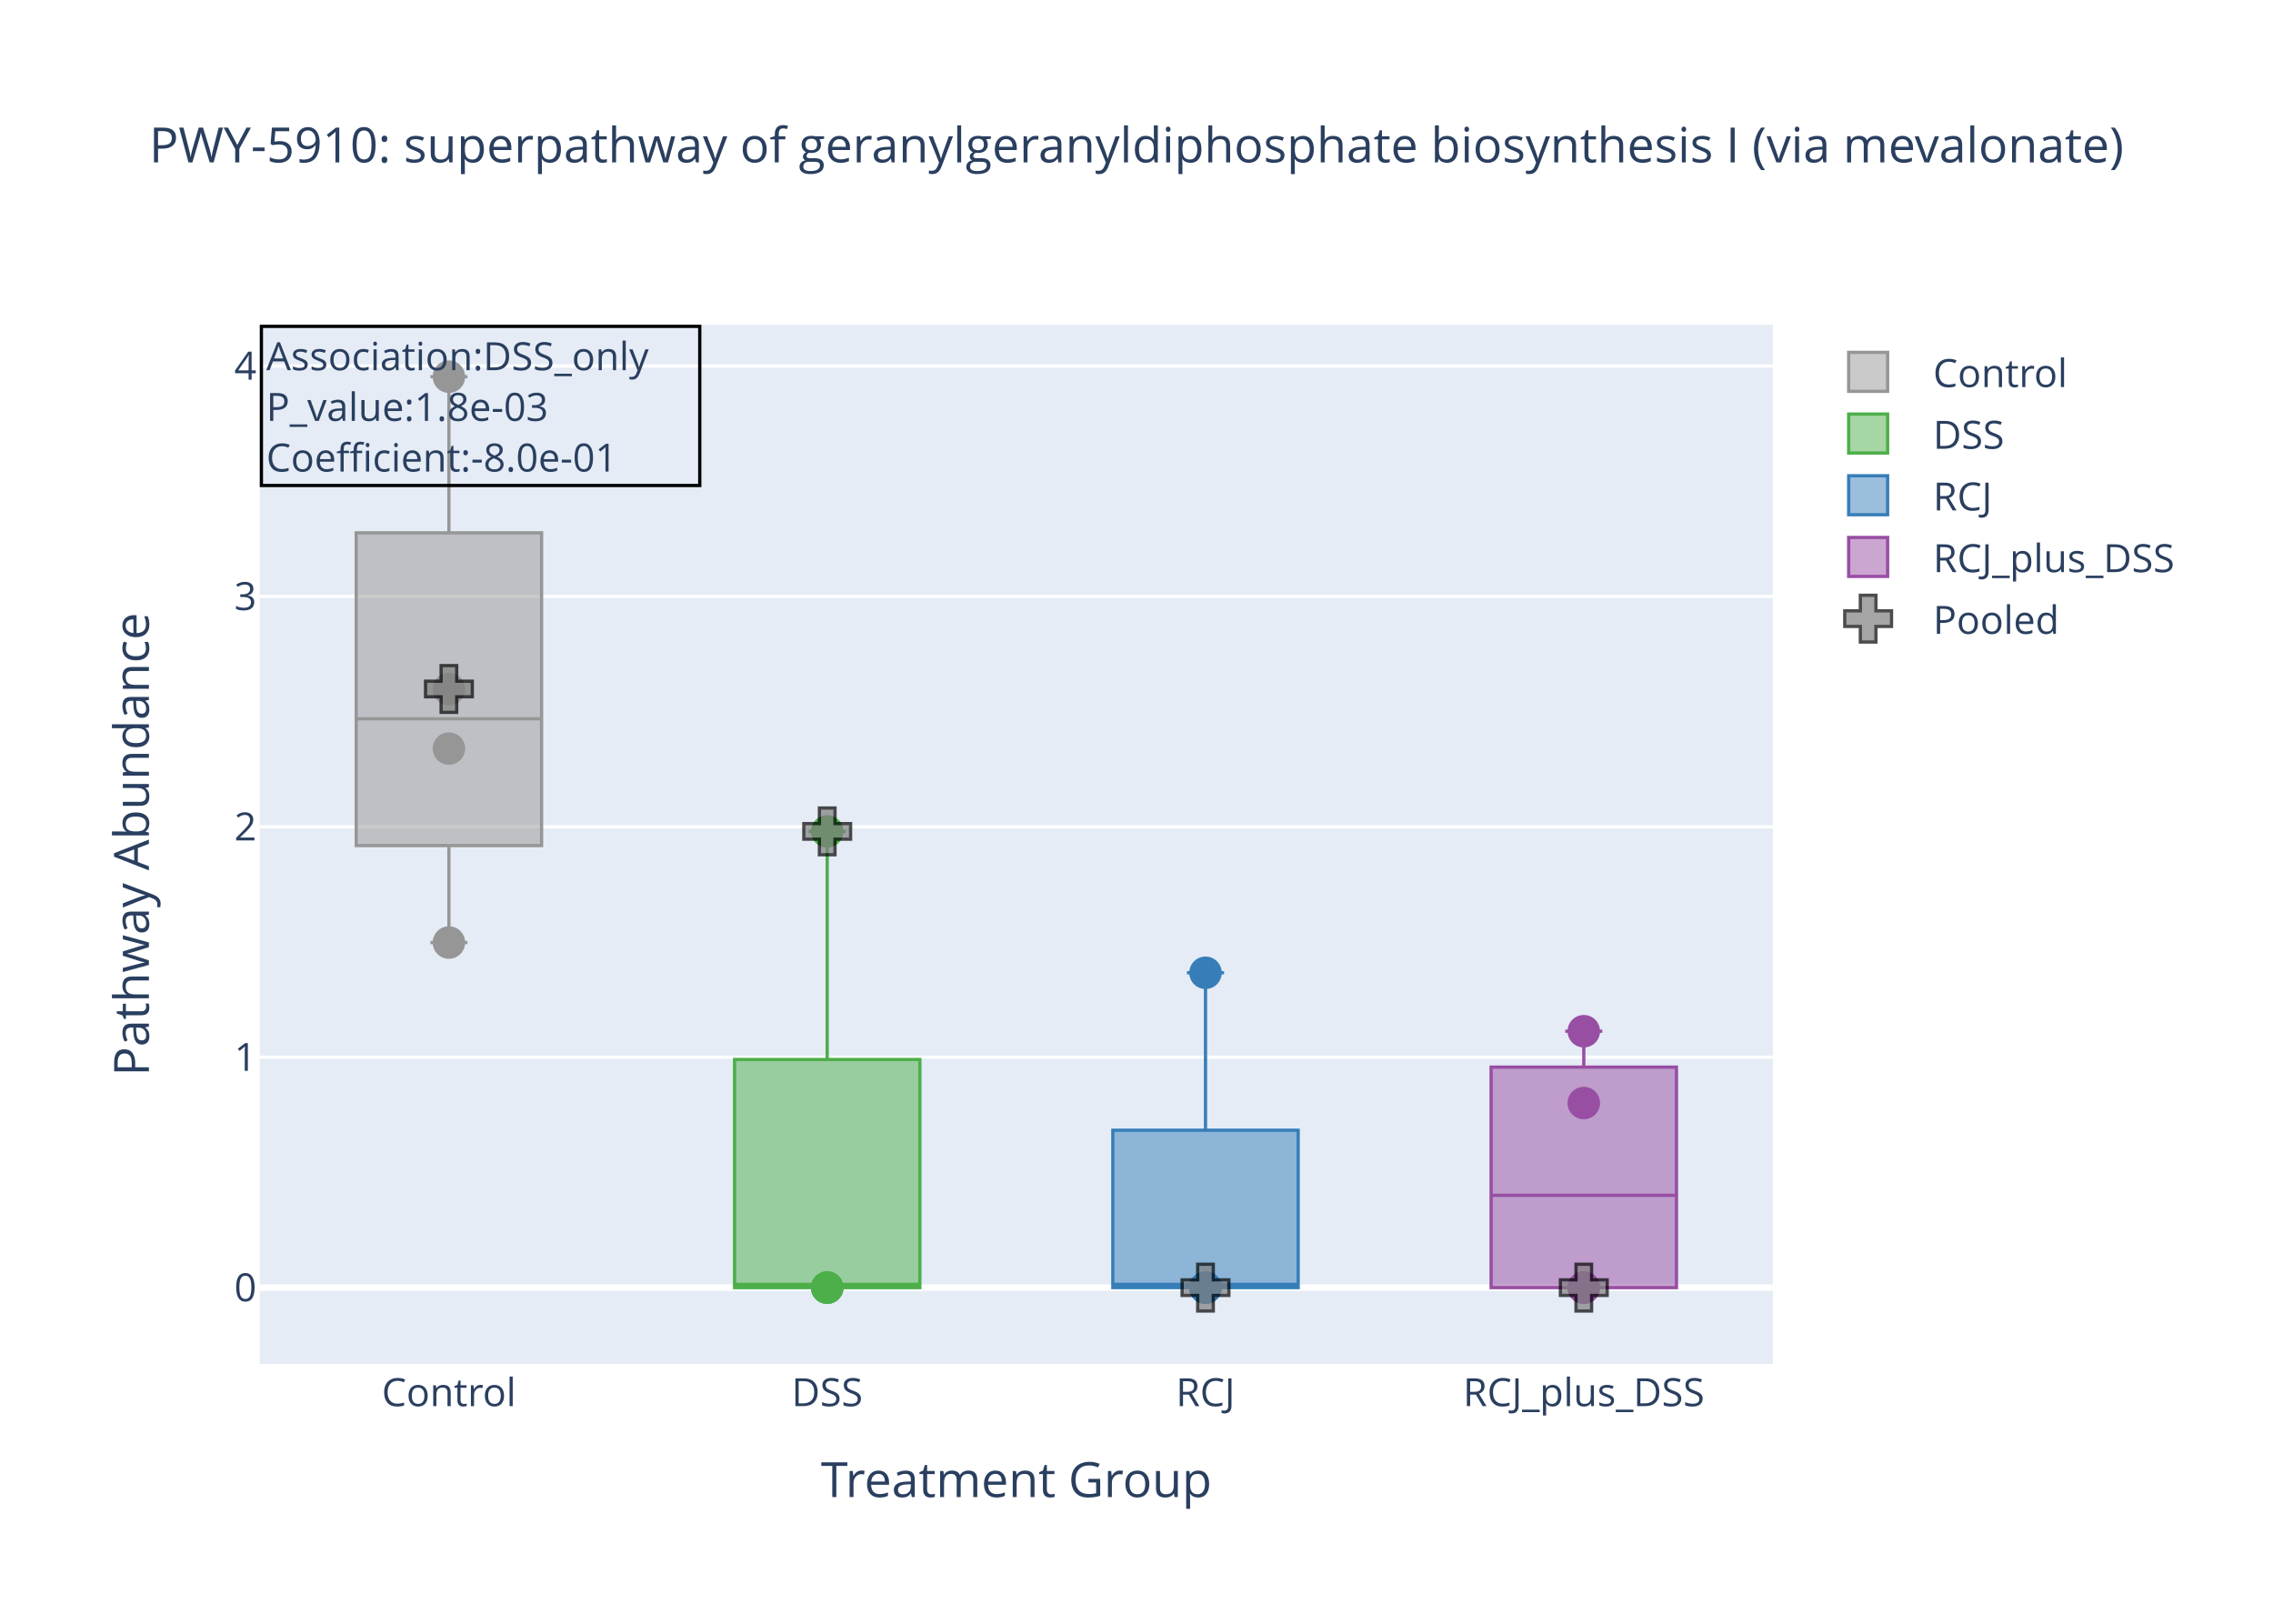
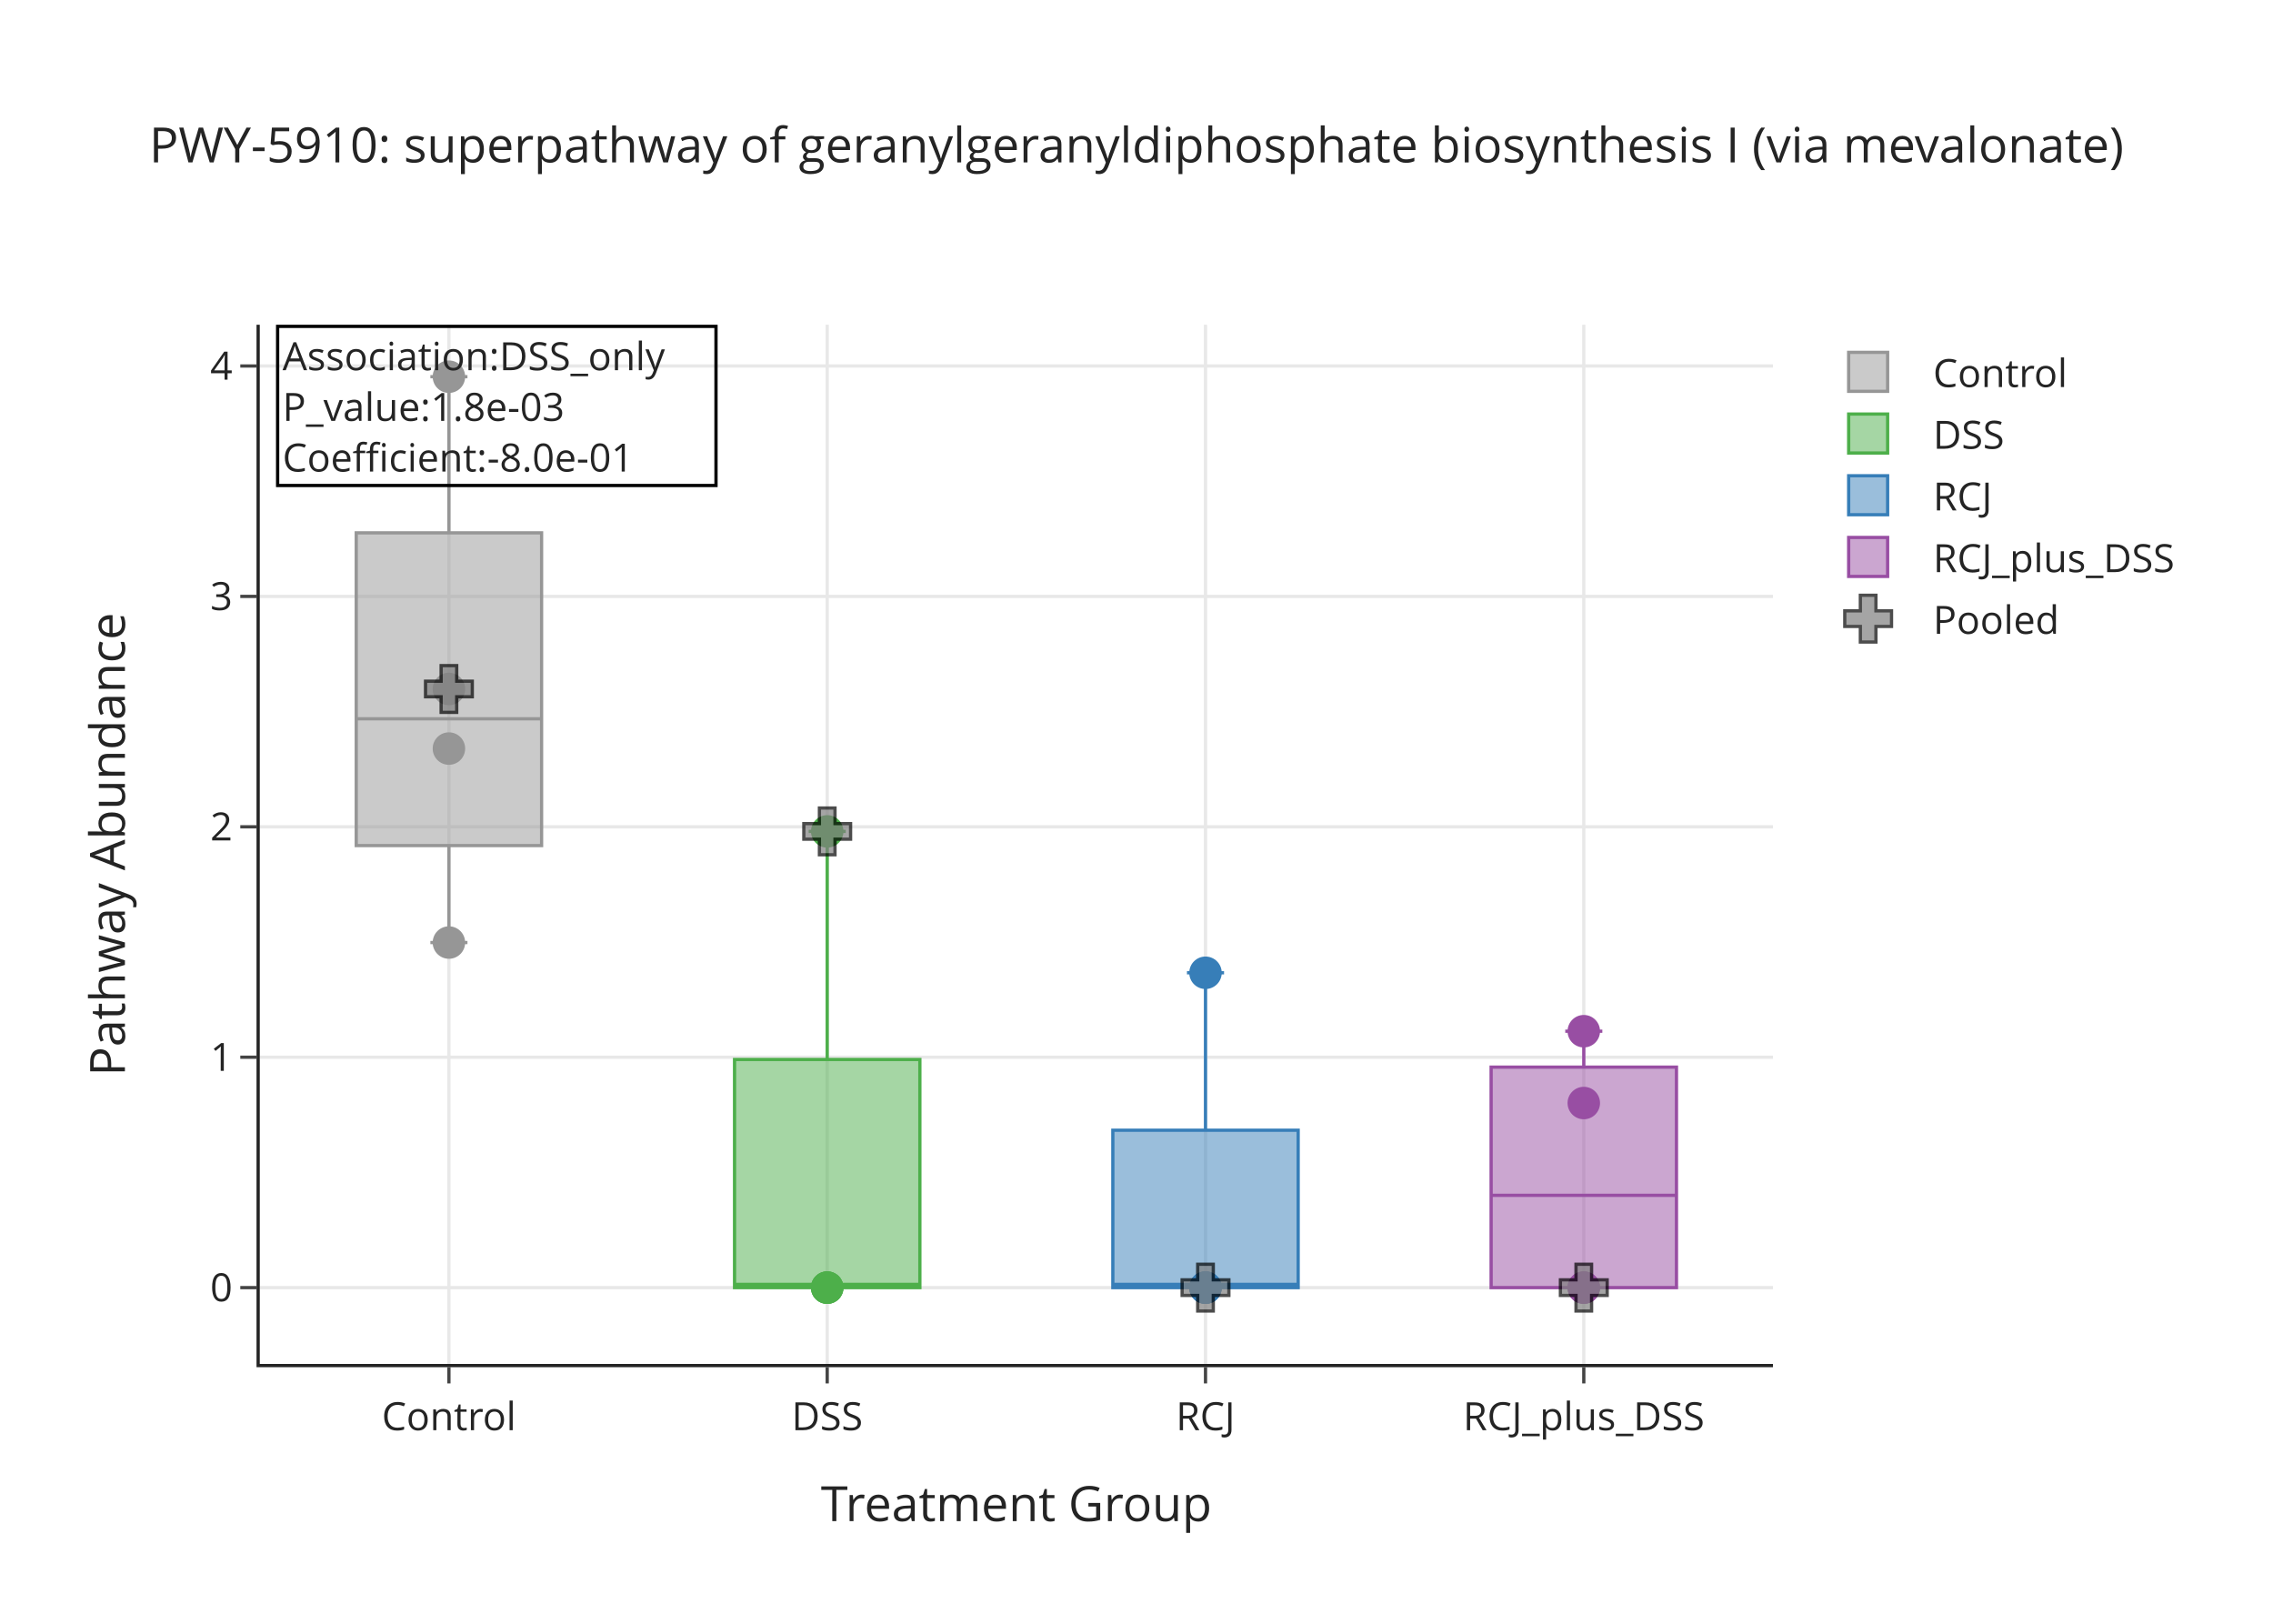
<svg xmlns="http://www.w3.org/2000/svg" class="main-svg" width="700" height="500" style="" viewBox="0 0 700 500">
  <rect x="0" y="0" width="700" height="500" style="fill: rgb(255, 255, 255); fill-opacity: 1;" />
-   <defs id="defs-3dba2e">
+   <defs id="defs-d14f03">
    <g class="clips">
-       <clipPath id="clip3dba2exyplot" class="plotclip">
+       <clipPath id="clipd14f03xyplot" class="plotclip">
        <rect width="466" height="320" />
      </clipPath>
-       <clipPath class="axesclip" id="clip3dba2ex">
+       <clipPath class="axesclip" id="clipd14f03x">
        <rect x="80" y="0" width="466" height="500" />
      </clipPath>
-       <clipPath class="axesclip" id="clip3dba2ey">
+       <clipPath class="axesclip" id="clipd14f03y">
        <rect x="0" y="100" width="700" height="320" />
      </clipPath>
-       <clipPath class="axesclip" id="clip3dba2exy">
+       <clipPath class="axesclip" id="clipd14f03xy">
        <rect x="80" y="100" width="466" height="320" />
      </clipPath>
    </g>
    <g class="gradients" />
    <g class="patterns" />
  </defs>
-   <g class="bglayer">
-     <rect class="bg" x="80" y="100" width="466" height="320" style="fill: rgb(229, 236, 246); fill-opacity: 1; stroke-width: 0;" />
-   </g>
+   <g class="bglayer" />
  <g class="layer-below">
    <g class="imagelayer" />
    <g class="shapelayer" />
  </g>
  <g class="cartesianlayer">
    <g class="subplot xy">
      <g class="layer-subplot">
        <g class="shapelayer" />
        <g class="imagelayer" />
      </g>
      <g class="minor-gridlayer">
        <g class="x" />
        <g class="y" />
      </g>
      <g class="gridlayer">
-         <g class="x" />
+         <g class="x">
+           <path class="xgrid crisp" transform="translate(138.25,0)" d="M0,100v320" style="stroke: rgb(232, 232, 232); stroke-opacity: 1; stroke-width: 1px;" />
+           <path class="xgrid crisp" transform="translate(254.75,0)" d="M0,100v320" style="stroke: rgb(232, 232, 232); stroke-opacity: 1; stroke-width: 1px;" />
+           <path class="xgrid crisp" transform="translate(371.25,0)" d="M0,100v320" style="stroke: rgb(232, 232, 232); stroke-opacity: 1; stroke-width: 1px;" />
+           <path class="xgrid crisp" transform="translate(487.75,0)" d="M0,100v320" style="stroke: rgb(232, 232, 232); stroke-opacity: 1; stroke-width: 1px;" />
+         </g>
        <g class="y">
-           <path class="ygrid crisp" transform="translate(0,325.55)" d="M80,0h466" style="stroke: rgb(255, 255, 255); stroke-opacity: 1; stroke-width: 1px;" />
-           <path class="ygrid crisp" transform="translate(0,254.6)" d="M80,0h466" style="stroke: rgb(255, 255, 255); stroke-opacity: 1; stroke-width: 1px;" />
-           <path class="ygrid crisp" transform="translate(0,183.65)" d="M80,0h466" style="stroke: rgb(255, 255, 255); stroke-opacity: 1; stroke-width: 1px;" />
-           <path class="ygrid crisp" transform="translate(0,112.7)" d="M80,0h466" style="stroke: rgb(255, 255, 255); stroke-opacity: 1; stroke-width: 1px;" />
-         </g>
-       </g>
-       <g class="zerolinelayer">
-         <path class="yzl zl crisp" transform="translate(0,396.5)" d="M80,0h466" style="stroke: rgb(255, 255, 255); stroke-opacity: 1; stroke-width: 2px;" />
-       </g>
+           <path class="ygrid crisp" transform="translate(0,396.5)" d="M80,0h466" style="stroke: rgb(232, 232, 232); stroke-opacity: 1; stroke-width: 1px;" />
+           <path class="ygrid crisp" transform="translate(0,325.55)" d="M80,0h466" style="stroke: rgb(232, 232, 232); stroke-opacity: 1; stroke-width: 1px;" />
+           <path class="ygrid crisp" transform="translate(0,254.6)" d="M80,0h466" style="stroke: rgb(232, 232, 232); stroke-opacity: 1; stroke-width: 1px;" />
+           <path class="ygrid crisp" transform="translate(0,183.65)" d="M80,0h466" style="stroke: rgb(232, 232, 232); stroke-opacity: 1; stroke-width: 1px;" />
+           <path class="ygrid crisp" transform="translate(0,112.7)" d="M80,0h466" style="stroke: rgb(232, 232, 232); stroke-opacity: 1; stroke-width: 1px;" />
+         </g>
+       </g>
+       <g class="zerolinelayer" />
      <path class="xlines-below" />
      <path class="ylines-below" />
      <g class="overlines-below" />
      <g class="xaxislayer-below" />
      <g class="yaxislayer-below" />
      <g class="overaxes-below" />
-       <g class="plot" transform="translate(80,100)" clip-path="url(#clip3dba2exyplot)">
+       <g class="plot" transform="translate(80,100)" clip-path="url(#clipd14f03xyplot)">
        <g class="boxlayer mlayer">
          <g class="trace boxes" style="opacity: 1;">
            <path class="box" d="M29.71,121.34H86.79M29.71,160.38H86.79V64.08H29.71ZM58.25,160.38V190.24M58.25,64.08V16M52.54,190.24H63.96M52.54,16H63.96" style="vector-effect: non-scaling-stroke; stroke-width: 1px; stroke: rgb(150, 150, 150); stroke-opacity: 1; fill: rgb(150, 150, 150); fill-opacity: 0.5;" />
            <g class="points">
              <path class="point" transform="translate(58.25,190.24)" d="M5,0A5,5 0 1,1 0,-5A5,5 0 0,1 5,0Z" style="opacity: 1; stroke-width: 0px; fill: rgb(150, 150, 150); fill-opacity: 1;" />
              <path class="point" transform="translate(58.25,130.51)" d="M5,0A5,5 0 1,1 0,-5A5,5 0 0,1 5,0Z" style="opacity: 1; stroke-width: 0px; fill: rgb(150, 150, 150); fill-opacity: 1;" />
              <path class="point" transform="translate(58.25,112.16)" d="M5,0A5,5 0 1,1 0,-5A5,5 0 0,1 5,0Z" style="opacity: 1; stroke-width: 0px; fill: rgb(150, 150, 150); fill-opacity: 1;" />
              <path class="point" transform="translate(58.25,16)" d="M5,0A5,5 0 1,1 0,-5A5,5 0 0,1 5,0Z" style="opacity: 1; stroke-width: 0px; fill: rgb(150, 150, 150); fill-opacity: 1;" />
            </g>
          </g>
          <g class="trace boxes" style="opacity: 1;">
            <path class="box" d="M146.21,295.5H203.29M146.21,296.5H203.29V226.25H146.21ZM174.75,296.5V296.5M174.75,226.25V156.01M169.04,296.5H180.46M169.04,156.01H180.46" style="vector-effect: non-scaling-stroke; stroke-width: 1px; stroke: rgb(77, 175, 74); stroke-opacity: 1; fill: rgb(77, 175, 74); fill-opacity: 0.5;" />
            <g class="points">
              <path class="point" transform="translate(174.75,296.5)" d="M5,0A5,5 0 1,1 0,-5A5,5 0 0,1 5,0Z" style="opacity: 1; stroke-width: 0px; fill: rgb(77, 175, 74); fill-opacity: 1;" />
              <path class="point" transform="translate(174.75,296.5)" d="M5,0A5,5 0 1,1 0,-5A5,5 0 0,1 5,0Z" style="opacity: 1; stroke-width: 0px; fill: rgb(77, 175, 74); fill-opacity: 1;" />
              <path class="point" transform="translate(174.75,296.5)" d="M5,0A5,5 0 1,1 0,-5A5,5 0 0,1 5,0Z" style="opacity: 1; stroke-width: 0px; fill: rgb(77, 175, 74); fill-opacity: 1;" />
              <path class="point" transform="translate(174.75,156.01)" d="M5,0A5,5 0 1,1 0,-5A5,5 0 0,1 5,0Z" style="opacity: 1; stroke-width: 0px; fill: rgb(77, 175, 74); fill-opacity: 1;" />
            </g>
          </g>
          <g class="trace boxes" style="opacity: 1;">
            <path class="box" d="M262.71,295.5H319.79M262.71,296.5H319.79V248.03H262.71ZM291.25,296.5V296.5M291.25,248.03V199.55M285.54,296.5H296.96M285.54,199.55H296.96" style="vector-effect: non-scaling-stroke; stroke-width: 1px; stroke: rgb(55, 126, 184); stroke-opacity: 1; fill: rgb(55, 126, 184); fill-opacity: 0.5;" />
            <g class="points">
              <path class="point" transform="translate(291.25,296.5)" d="M5,0A5,5 0 1,1 0,-5A5,5 0 0,1 5,0Z" style="opacity: 1; stroke-width: 0px; fill: rgb(55, 126, 184); fill-opacity: 1;" />
              <path class="point" transform="translate(291.25,296.5)" d="M5,0A5,5 0 1,1 0,-5A5,5 0 0,1 5,0Z" style="opacity: 1; stroke-width: 0px; fill: rgb(55, 126, 184); fill-opacity: 1;" />
              <path class="point" transform="translate(291.25,296.5)" d="M5,0A5,5 0 1,1 0,-5A5,5 0 0,1 5,0Z" style="opacity: 1; stroke-width: 0px; fill: rgb(55, 126, 184); fill-opacity: 1;" />
              <path class="point" transform="translate(291.25,199.55)" d="M5,0A5,5 0 1,1 0,-5A5,5 0 0,1 5,0Z" style="opacity: 1; stroke-width: 0px; fill: rgb(55, 126, 184); fill-opacity: 1;" />
            </g>
          </g>
          <g class="trace boxes" style="opacity: 1;">
            <path class="box" d="M379.21,268.08H436.29M379.21,296.5H436.29V228.6H379.21ZM407.75,296.5V296.5M407.75,228.6V217.54M402.04,296.5H413.46M402.04,217.54H413.46" style="vector-effect: non-scaling-stroke; stroke-width: 1px; stroke: rgb(152, 78, 163); stroke-opacity: 1; fill: rgb(152, 78, 163); fill-opacity: 0.5;" />
            <g class="points">
              <path class="point" transform="translate(407.75,296.5)" d="M5,0A5,5 0 1,1 0,-5A5,5 0 0,1 5,0Z" style="opacity: 1; stroke-width: 0px; fill: rgb(152, 78, 163); fill-opacity: 1;" />
              <path class="point" transform="translate(407.75,296.5)" d="M5,0A5,5 0 1,1 0,-5A5,5 0 0,1 5,0Z" style="opacity: 1; stroke-width: 0px; fill: rgb(152, 78, 163); fill-opacity: 1;" />
              <path class="point" transform="translate(407.75,239.66)" d="M5,0A5,5 0 1,1 0,-5A5,5 0 0,1 5,0Z" style="opacity: 1; stroke-width: 0px; fill: rgb(152, 78, 163); fill-opacity: 1;" />
              <path class="point" transform="translate(407.75,217.54)" d="M5,0A5,5 0 1,1 0,-5A5,5 0 0,1 5,0Z" style="opacity: 1; stroke-width: 0px; fill: rgb(152, 78, 163); fill-opacity: 1;" />
            </g>
          </g>
        </g>
        <g class="scatterlayer mlayer">
-           <g class="trace scatter trace03332f" style="stroke-miterlimit: 2; opacity: 1;">
+           <g class="trace scatter trace96a4b1" style="stroke-miterlimit: 2; opacity: 1;">
            <g class="fills" />
            <g class="errorbars" />
            <g class="lines" />
            <g class="points">
              <path class="point" transform="translate(58.25,112.16)" d="M7.2,2.4H2.4V7.2H-2.4V2.4H-7.2V-2.4H-2.4V-7.2H2.4V-2.4H7.2Z" style="opacity: 0.7; stroke-width: 1px; fill: rgb(127, 127, 127); fill-opacity: 1; stroke: rgb(0, 0, 0); stroke-opacity: 1;" />
              <path class="point" transform="translate(174.75,156.01)" d="M7.2,2.4H2.4V7.2H-2.4V2.4H-7.2V-2.4H-2.4V-7.2H2.4V-2.4H7.2Z" style="opacity: 0.7; stroke-width: 1px; fill: rgb(127, 127, 127); fill-opacity: 1; stroke: rgb(0, 0, 0); stroke-opacity: 1;" />
              <path class="point" transform="translate(291.25,296.5)" d="M7.2,2.4H2.4V7.2H-2.4V2.4H-7.2V-2.4H-2.4V-7.2H2.4V-2.4H7.2Z" style="opacity: 0.7; stroke-width: 1px; fill: rgb(127, 127, 127); fill-opacity: 1; stroke: rgb(0, 0, 0); stroke-opacity: 1;" />
              <path class="point" transform="translate(407.75,296.5)" d="M7.2,2.4H2.4V7.2H-2.4V2.4H-7.2V-2.4H-2.4V-7.2H2.4V-2.4H7.2Z" style="opacity: 0.7; stroke-width: 1px; fill: rgb(127, 127, 127); fill-opacity: 1; stroke: rgb(0, 0, 0); stroke-opacity: 1;" />
            </g>
            <g class="text" />
          </g>
        </g>
      </g>
      <g class="overplot" />
-       <path class="xlines-above crisp" d="M0,0" style="fill: none;" />
-       <path class="ylines-above crisp" d="M0,0" style="fill: none;" />
+       <path class="xlines-above crisp" d="M79,420.5H546" style="fill: none; stroke-width: 1px; stroke: rgb(36, 36, 36); stroke-opacity: 1;" />
+       <path class="ylines-above crisp" d="M79.5,100V420" style="fill: none; stroke-width: 1px; stroke: rgb(36, 36, 36); stroke-opacity: 1;" />
      <g class="overlines-above" />
      <g class="xaxislayer-above">
-         <g class="xtick">
-           <text text-anchor="middle" x="0" y="433" transform="translate(138.25,0)" style="font-family: 'Open Sans', verdana, arial, sans-serif; font-size: 12px; fill: rgb(42, 63, 95); fill-opacity: 1; white-space: pre; opacity: 1;">Control</text>
-         </g>
-         <g class="xtick">
-           <text text-anchor="middle" x="0" y="433" transform="translate(254.75,0)" style="font-family: 'Open Sans', verdana, arial, sans-serif; font-size: 12px; fill: rgb(42, 63, 95); fill-opacity: 1; white-space: pre; opacity: 1;">DSS</text>
-         </g>
-         <g class="xtick">
-           <text text-anchor="middle" x="0" y="433" transform="translate(371.25,0)" style="font-family: 'Open Sans', verdana, arial, sans-serif; font-size: 12px; fill: rgb(42, 63, 95); fill-opacity: 1; white-space: pre; opacity: 1;">RCJ</text>
-         </g>
-         <g class="xtick">
-           <text text-anchor="middle" x="0" y="433" transform="translate(487.75,0)" style="font-family: 'Open Sans', verdana, arial, sans-serif; font-size: 12px; fill: rgb(42, 63, 95); fill-opacity: 1; white-space: pre; opacity: 1;">RCJ_plus_DSS</text>
+         <path class="xtick ticks crisp" d="M0,421v5" transform="translate(138.25,0)" style="stroke: rgb(68, 68, 68); stroke-opacity: 1; stroke-width: 1px;" />
+         <path class="xtick ticks crisp" d="M0,421v5" transform="translate(254.75,0)" style="stroke: rgb(68, 68, 68); stroke-opacity: 1; stroke-width: 1px;" />
+         <path class="xtick ticks crisp" d="M0,421v5" transform="translate(371.25,0)" style="stroke: rgb(68, 68, 68); stroke-opacity: 1; stroke-width: 1px;" />
+         <path class="xtick ticks crisp" d="M0,421v5" transform="translate(487.75,0)" style="stroke: rgb(68, 68, 68); stroke-opacity: 1; stroke-width: 1px;" />
+         <g class="xtick">
+           <text text-anchor="middle" x="0" y="440.4" transform="translate(138.25,0)" style="font-family: 'Open Sans', verdana, arial, sans-serif; font-size: 12px; fill: rgb(36, 36, 36); fill-opacity: 1; white-space: pre; opacity: 1;">Control</text>
+         </g>
+         <g class="xtick">
+           <text text-anchor="middle" x="0" y="440.4" transform="translate(254.75,0)" style="font-family: 'Open Sans', verdana, arial, sans-serif; font-size: 12px; fill: rgb(36, 36, 36); fill-opacity: 1; white-space: pre; opacity: 1;">DSS</text>
+         </g>
+         <g class="xtick">
+           <text text-anchor="middle" x="0" y="440.4" transform="translate(371.25,0)" style="font-family: 'Open Sans', verdana, arial, sans-serif; font-size: 12px; fill: rgb(36, 36, 36); fill-opacity: 1; white-space: pre; opacity: 1;">RCJ</text>
+         </g>
+         <g class="xtick">
+           <text text-anchor="middle" x="0" y="440.4" transform="translate(487.75,0)" style="font-family: 'Open Sans', verdana, arial, sans-serif; font-size: 12px; fill: rgb(36, 36, 36); fill-opacity: 1; white-space: pre; opacity: 1;">RCJ_plus_DSS</text>
        </g>
      </g>
      <g class="yaxislayer-above">
-         <g class="ytick">
-           <text text-anchor="end" x="79" y="4.2" transform="translate(0,396.5)" style="font-family: 'Open Sans', verdana, arial, sans-serif; font-size: 12px; fill: rgb(42, 63, 95); fill-opacity: 1; white-space: pre; opacity: 1;">0</text>
-         </g>
-         <g class="ytick">
-           <text text-anchor="end" x="79" y="4.2" style="font-family: 'Open Sans', verdana, arial, sans-serif; font-size: 12px; fill: rgb(42, 63, 95); fill-opacity: 1; white-space: pre; opacity: 1;" transform="translate(0,325.55)">1</text>
-         </g>
-         <g class="ytick">
-           <text text-anchor="end" x="79" y="4.2" style="font-family: 'Open Sans', verdana, arial, sans-serif; font-size: 12px; fill: rgb(42, 63, 95); fill-opacity: 1; white-space: pre; opacity: 1;" transform="translate(0,254.6)">2</text>
-         </g>
-         <g class="ytick">
-           <text text-anchor="end" x="79" y="4.2" style="font-family: 'Open Sans', verdana, arial, sans-serif; font-size: 12px; fill: rgb(42, 63, 95); fill-opacity: 1; white-space: pre; opacity: 1;" transform="translate(0,183.65)">3</text>
-         </g>
-         <g class="ytick">
-           <text text-anchor="end" x="79" y="4.2" style="font-family: 'Open Sans', verdana, arial, sans-serif; font-size: 12px; fill: rgb(42, 63, 95); fill-opacity: 1; white-space: pre; opacity: 1;" transform="translate(0,112.7)">4</text>
+         <path class="ytick ticks crisp" d="M79,0h-5" transform="translate(0,396.5)" style="stroke: rgb(68, 68, 68); stroke-opacity: 1; stroke-width: 1px;" />
+         <path class="ytick ticks crisp" d="M79,0h-5" transform="translate(0,325.55)" style="stroke: rgb(68, 68, 68); stroke-opacity: 1; stroke-width: 1px;" />
+         <path class="ytick ticks crisp" d="M79,0h-5" transform="translate(0,254.6)" style="stroke: rgb(68, 68, 68); stroke-opacity: 1; stroke-width: 1px;" />
+         <path class="ytick ticks crisp" d="M79,0h-5" transform="translate(0,183.65)" style="stroke: rgb(68, 68, 68); stroke-opacity: 1; stroke-width: 1px;" />
+         <path class="ytick ticks crisp" d="M79,0h-5" transform="translate(0,112.7)" style="stroke: rgb(68, 68, 68); stroke-opacity: 1; stroke-width: 1px;" />
+         <g class="ytick">
+           <text text-anchor="end" x="71.6" y="4.2" transform="translate(0,396.5)" style="font-family: 'Open Sans', verdana, arial, sans-serif; font-size: 12px; fill: rgb(36, 36, 36); fill-opacity: 1; white-space: pre; opacity: 1;">0</text>
+         </g>
+         <g class="ytick">
+           <text text-anchor="end" x="71.6" y="4.2" style="font-family: 'Open Sans', verdana, arial, sans-serif; font-size: 12px; fill: rgb(36, 36, 36); fill-opacity: 1; white-space: pre; opacity: 1;" transform="translate(0,325.55)">1</text>
+         </g>
+         <g class="ytick">
+           <text text-anchor="end" x="71.6" y="4.2" style="font-family: 'Open Sans', verdana, arial, sans-serif; font-size: 12px; fill: rgb(36, 36, 36); fill-opacity: 1; white-space: pre; opacity: 1;" transform="translate(0,254.6)">2</text>
+         </g>
+         <g class="ytick">
+           <text text-anchor="end" x="71.6" y="4.2" style="font-family: 'Open Sans', verdana, arial, sans-serif; font-size: 12px; fill: rgb(36, 36, 36); fill-opacity: 1; white-space: pre; opacity: 1;" transform="translate(0,183.65)">3</text>
+         </g>
+         <g class="ytick">
+           <text text-anchor="end" x="71.6" y="4.2" style="font-family: 'Open Sans', verdana, arial, sans-serif; font-size: 12px; fill: rgb(36, 36, 36); fill-opacity: 1; white-space: pre; opacity: 1;" transform="translate(0,112.7)">4</text>
        </g>
      </g>
      <g class="overaxes-above" />
    </g>
  </g>
  <g class="polarlayer" />
  <g class="smithlayer" />
  <g class="ternarylayer" />
  <g class="geolayer" />
  <g class="funnelarealayer" />
  <g class="pielayer" />
  <g class="iciclelayer" />
  <g class="treemaplayer" />
  <g class="sunburstlayer" />
  <g class="glimages" />
-   <defs id="topdefs-3dba2e">
+   <defs id="topdefs-d14f03">
    <g class="clips" />
-     <clipPath id="legend3dba2e">
+     <clipPath id="legendd14f03">
      <rect width="133" height="105" x="0" y="0" />
    </clipPath>
  </defs>
  <g class="layer-above">
    <g class="imagelayer" />
    <g class="shapelayer" />
  </g>
  <g class="infolayer">
    <g class="legend" pointer-events="all" transform="translate(555.32,100)">
      <rect class="bg" shape-rendering="crispEdges" width="133" height="105" x="0" y="0" style="stroke: rgb(68, 68, 68); stroke-opacity: 1; fill: rgb(255, 255, 255); fill-opacity: 1; stroke-width: 0px;" />
-       <g class="scrollbox" transform="" clip-path="url(#legend3dba2e)">
+       <g class="scrollbox" transform="" clip-path="url(#legendd14f03)">
        <g class="groups">
          <g class="traces" transform="translate(0,14.5)" style="opacity: 1;">
-             <text class="legendtext" text-anchor="start" x="40" y="4.68" style="font-family: 'Open Sans', verdana, arial, sans-serif; font-size: 12px; fill: rgb(42, 63, 95); fill-opacity: 1; white-space: pre;">Control</text>
+             <text class="legendtext" text-anchor="start" x="40" y="4.68" style="font-family: 'Open Sans', verdana, arial, sans-serif; font-size: 12px; fill: rgb(36, 36, 36); fill-opacity: 1; white-space: pre;">Control</text>
            <g class="layers" style="opacity: 1;">
              <g class="legendfill" />
              <g class="legendlines" />
              <g class="legendsymbols">
                <g class="legendpoints">
                  <path class="legendbox" d="M6,6H-6V-6H6Z" transform="translate(20,0)" style="stroke-width: 1px; fill: rgb(150, 150, 150); fill-opacity: 0.5; stroke: rgb(150, 150, 150); stroke-opacity: 1;" />
                </g>
              </g>
            </g>
            <rect class="legendtoggle" x="0" y="-9.5" width="127.703" height="19" style="fill: rgb(0, 0, 0); fill-opacity: 0;" />
          </g>
          <g class="traces" transform="translate(0,33.5)" style="opacity: 1;">
-             <text class="legendtext" text-anchor="start" x="40" y="4.68" style="font-family: 'Open Sans', verdana, arial, sans-serif; font-size: 12px; fill: rgb(42, 63, 95); fill-opacity: 1; white-space: pre;">DSS</text>
+             <text class="legendtext" text-anchor="start" x="40" y="4.68" style="font-family: 'Open Sans', verdana, arial, sans-serif; font-size: 12px; fill: rgb(36, 36, 36); fill-opacity: 1; white-space: pre;">DSS</text>
            <g class="layers" style="opacity: 1;">
              <g class="legendfill" />
              <g class="legendlines" />
              <g class="legendsymbols">
                <g class="legendpoints">
                  <path class="legendbox" d="M6,6H-6V-6H6Z" transform="translate(20,0)" style="stroke-width: 1px; fill: rgb(77, 175, 74); fill-opacity: 0.5; stroke: rgb(77, 175, 74); stroke-opacity: 1;" />
                </g>
              </g>
            </g>
            <rect class="legendtoggle" x="0" y="-9.5" width="127.703" height="19" style="fill: rgb(0, 0, 0); fill-opacity: 0;" />
          </g>
          <g class="traces" transform="translate(0,52.5)" style="opacity: 1;">
-             <text class="legendtext" text-anchor="start" x="40" y="4.68" style="font-family: 'Open Sans', verdana, arial, sans-serif; font-size: 12px; fill: rgb(42, 63, 95); fill-opacity: 1; white-space: pre;">RCJ</text>
+             <text class="legendtext" text-anchor="start" x="40" y="4.68" style="font-family: 'Open Sans', verdana, arial, sans-serif; font-size: 12px; fill: rgb(36, 36, 36); fill-opacity: 1; white-space: pre;">RCJ</text>
            <g class="layers" style="opacity: 1;">
              <g class="legendfill" />
              <g class="legendlines" />
              <g class="legendsymbols">
                <g class="legendpoints">
                  <path class="legendbox" d="M6,6H-6V-6H6Z" transform="translate(20,0)" style="stroke-width: 1px; fill: rgb(55, 126, 184); fill-opacity: 0.5; stroke: rgb(55, 126, 184); stroke-opacity: 1;" />
                </g>
              </g>
            </g>
            <rect class="legendtoggle" x="0" y="-9.5" width="127.703" height="19" style="fill: rgb(0, 0, 0); fill-opacity: 0;" />
          </g>
          <g class="traces" transform="translate(0,71.5)" style="opacity: 1;">
-             <text class="legendtext" text-anchor="start" x="40" y="4.68" style="font-family: 'Open Sans', verdana, arial, sans-serif; font-size: 12px; fill: rgb(42, 63, 95); fill-opacity: 1; white-space: pre;">RCJ_plus_DSS</text>
+             <text class="legendtext" text-anchor="start" x="40" y="4.68" style="font-family: 'Open Sans', verdana, arial, sans-serif; font-size: 12px; fill: rgb(36, 36, 36); fill-opacity: 1; white-space: pre;">RCJ_plus_DSS</text>
            <g class="layers" style="opacity: 1;">
              <g class="legendfill" />
              <g class="legendlines" />
              <g class="legendsymbols">
                <g class="legendpoints">
                  <path class="legendbox" d="M6,6H-6V-6H6Z" transform="translate(20,0)" style="stroke-width: 1px; fill: rgb(152, 78, 163); fill-opacity: 0.5; stroke: rgb(152, 78, 163); stroke-opacity: 1;" />
                </g>
              </g>
            </g>
            <rect class="legendtoggle" x="0" y="-9.5" width="127.703" height="19" style="fill: rgb(0, 0, 0); fill-opacity: 0;" />
          </g>
          <g class="traces" transform="translate(0,90.5)" style="opacity: 1;">
-             <text class="legendtext" text-anchor="start" x="40" y="4.68" style="font-family: 'Open Sans', verdana, arial, sans-serif; font-size: 12px; fill: rgb(42, 63, 95); fill-opacity: 1; white-space: pre;">Pooled</text>
+             <text class="legendtext" text-anchor="start" x="40" y="4.68" style="font-family: 'Open Sans', verdana, arial, sans-serif; font-size: 12px; fill: rgb(36, 36, 36); fill-opacity: 1; white-space: pre;">Pooled</text>
            <g class="layers" style="opacity: 1;">
              <g class="legendfill" />
              <g class="legendlines" />
              <g class="legendsymbols">
                <g class="legendpoints">
                  <path class="scatterpts" transform="translate(20,0)" d="M7.2,2.4H2.4V7.2H-2.4V2.4H-7.2V-2.4H-2.4V-7.2H2.4V-2.4H7.2Z" style="opacity: 0.7; stroke-width: 1px; fill: rgb(127, 127, 127); fill-opacity: 1; stroke: rgb(0, 0, 0); stroke-opacity: 1;" />
                </g>
              </g>
            </g>
            <rect class="legendtoggle" x="0" y="-9.5" width="127.703" height="19" style="fill: rgb(0, 0, 0); fill-opacity: 0;" />
          </g>
        </g>
      </g>
      <rect class="scrollbar" rx="20" ry="3" width="0" height="0" x="0" y="0" style="fill: rgb(128, 139, 164); fill-opacity: 1;" />
    </g>
    <g class="g-gtitle">
-       <text class="gtitle" x="350" y="50" text-anchor="middle" dy="0em" style="font-family: 'Open Sans', verdana, arial, sans-serif; font-size: 15px; fill: rgb(42, 63, 95); opacity: 1; font-weight: normal; white-space: pre;">PWY-5910: superpathway of geranylgeranyldiphosphate biosynthesis I (via mevalonate)</text>
+       <text class="gtitle" x="350" y="50" text-anchor="middle" dy="0em" style="font-family: 'Open Sans', verdana, arial, sans-serif; font-size: 15px; fill: rgb(36, 36, 36); opacity: 1; font-weight: normal; white-space: pre;">PWY-5910: superpathway of geranylgeranyldiphosphate biosynthesis I (via mevalonate)</text>
    </g>
    <g class="g-xtitle">
-       <text class="xtitle" x="313" y="461" text-anchor="middle" style="font-family: 'Open Sans', verdana, arial, sans-serif; font-size: 15px; fill: rgb(42, 63, 95); opacity: 1; font-weight: normal; white-space: pre;">Treatment Group</text>
+       <text class="xtitle" x="313" y="468.406" text-anchor="middle" style="font-family: 'Open Sans', verdana, arial, sans-serif; font-size: 15px; fill: rgb(36, 36, 36); opacity: 1; font-weight: normal; white-space: pre;">Treatment Group</text>
    </g>
    <g class="g-ytitle">
-       <text class="ytitle" transform="rotate(-90,45.85938,260)" x="45.859" y="260" text-anchor="middle" style="font-family: 'Open Sans', verdana, arial, sans-serif; font-size: 15px; fill: rgb(42, 63, 95); opacity: 1; font-weight: normal; white-space: pre;">Pathway Abundance</text>
+       <text class="ytitle" transform="rotate(-90,38.46875,260)" x="38.469" y="260" text-anchor="middle" style="font-family: 'Open Sans', verdana, arial, sans-serif; font-size: 15px; fill: rgb(36, 36, 36); opacity: 1; font-weight: normal; white-space: pre;">Pathway Abundance</text>
    </g>
    <g class="annotation" data-index="0" style="opacity: 1;">
-       <g class="annotation-text-g" transform="rotate(0,148,125)">
-         <g class="cursor-pointer" transform="translate(80,100)">
+       <g class="annotation-text-g" transform="rotate(0,152.66,125)">
+         <g class="cursor-pointer" transform="translate(85,100)">
          <rect class="bg" x="0.5" y="0.5" width="135" height="49" style="stroke-width: 1px; stroke: rgb(0, 0, 0); stroke-opacity: 1; fill: rgb(0, 0, 0); fill-opacity: 0;" />
-           <text class="annotation-text" text-anchor="start" x="2" y="14" style="font-family: 'Open Sans', verdana, arial, sans-serif; font-size: 12px; fill: rgb(42, 63, 95); fill-opacity: 1; white-space: pre;">
+           <text class="annotation-text" text-anchor="start" x="2" y="14" style="font-family: 'Open Sans', verdana, arial, sans-serif; font-size: 12px; fill: rgb(36, 36, 36); fill-opacity: 1; white-space: pre;">
            <tspan class="line" dy="0em" x="2" y="14">Association:DSS_only</tspan>
            <tspan class="line" dy="1.3em" x="2" y="14">P_value:1.8e-03</tspan>
            <tspan class="line" dy="2.6em" x="2" y="14">Coefficient:-8.0e-01</tspan>
          </text>
        </g>
      </g>
    </g>
  </g>
</svg>
